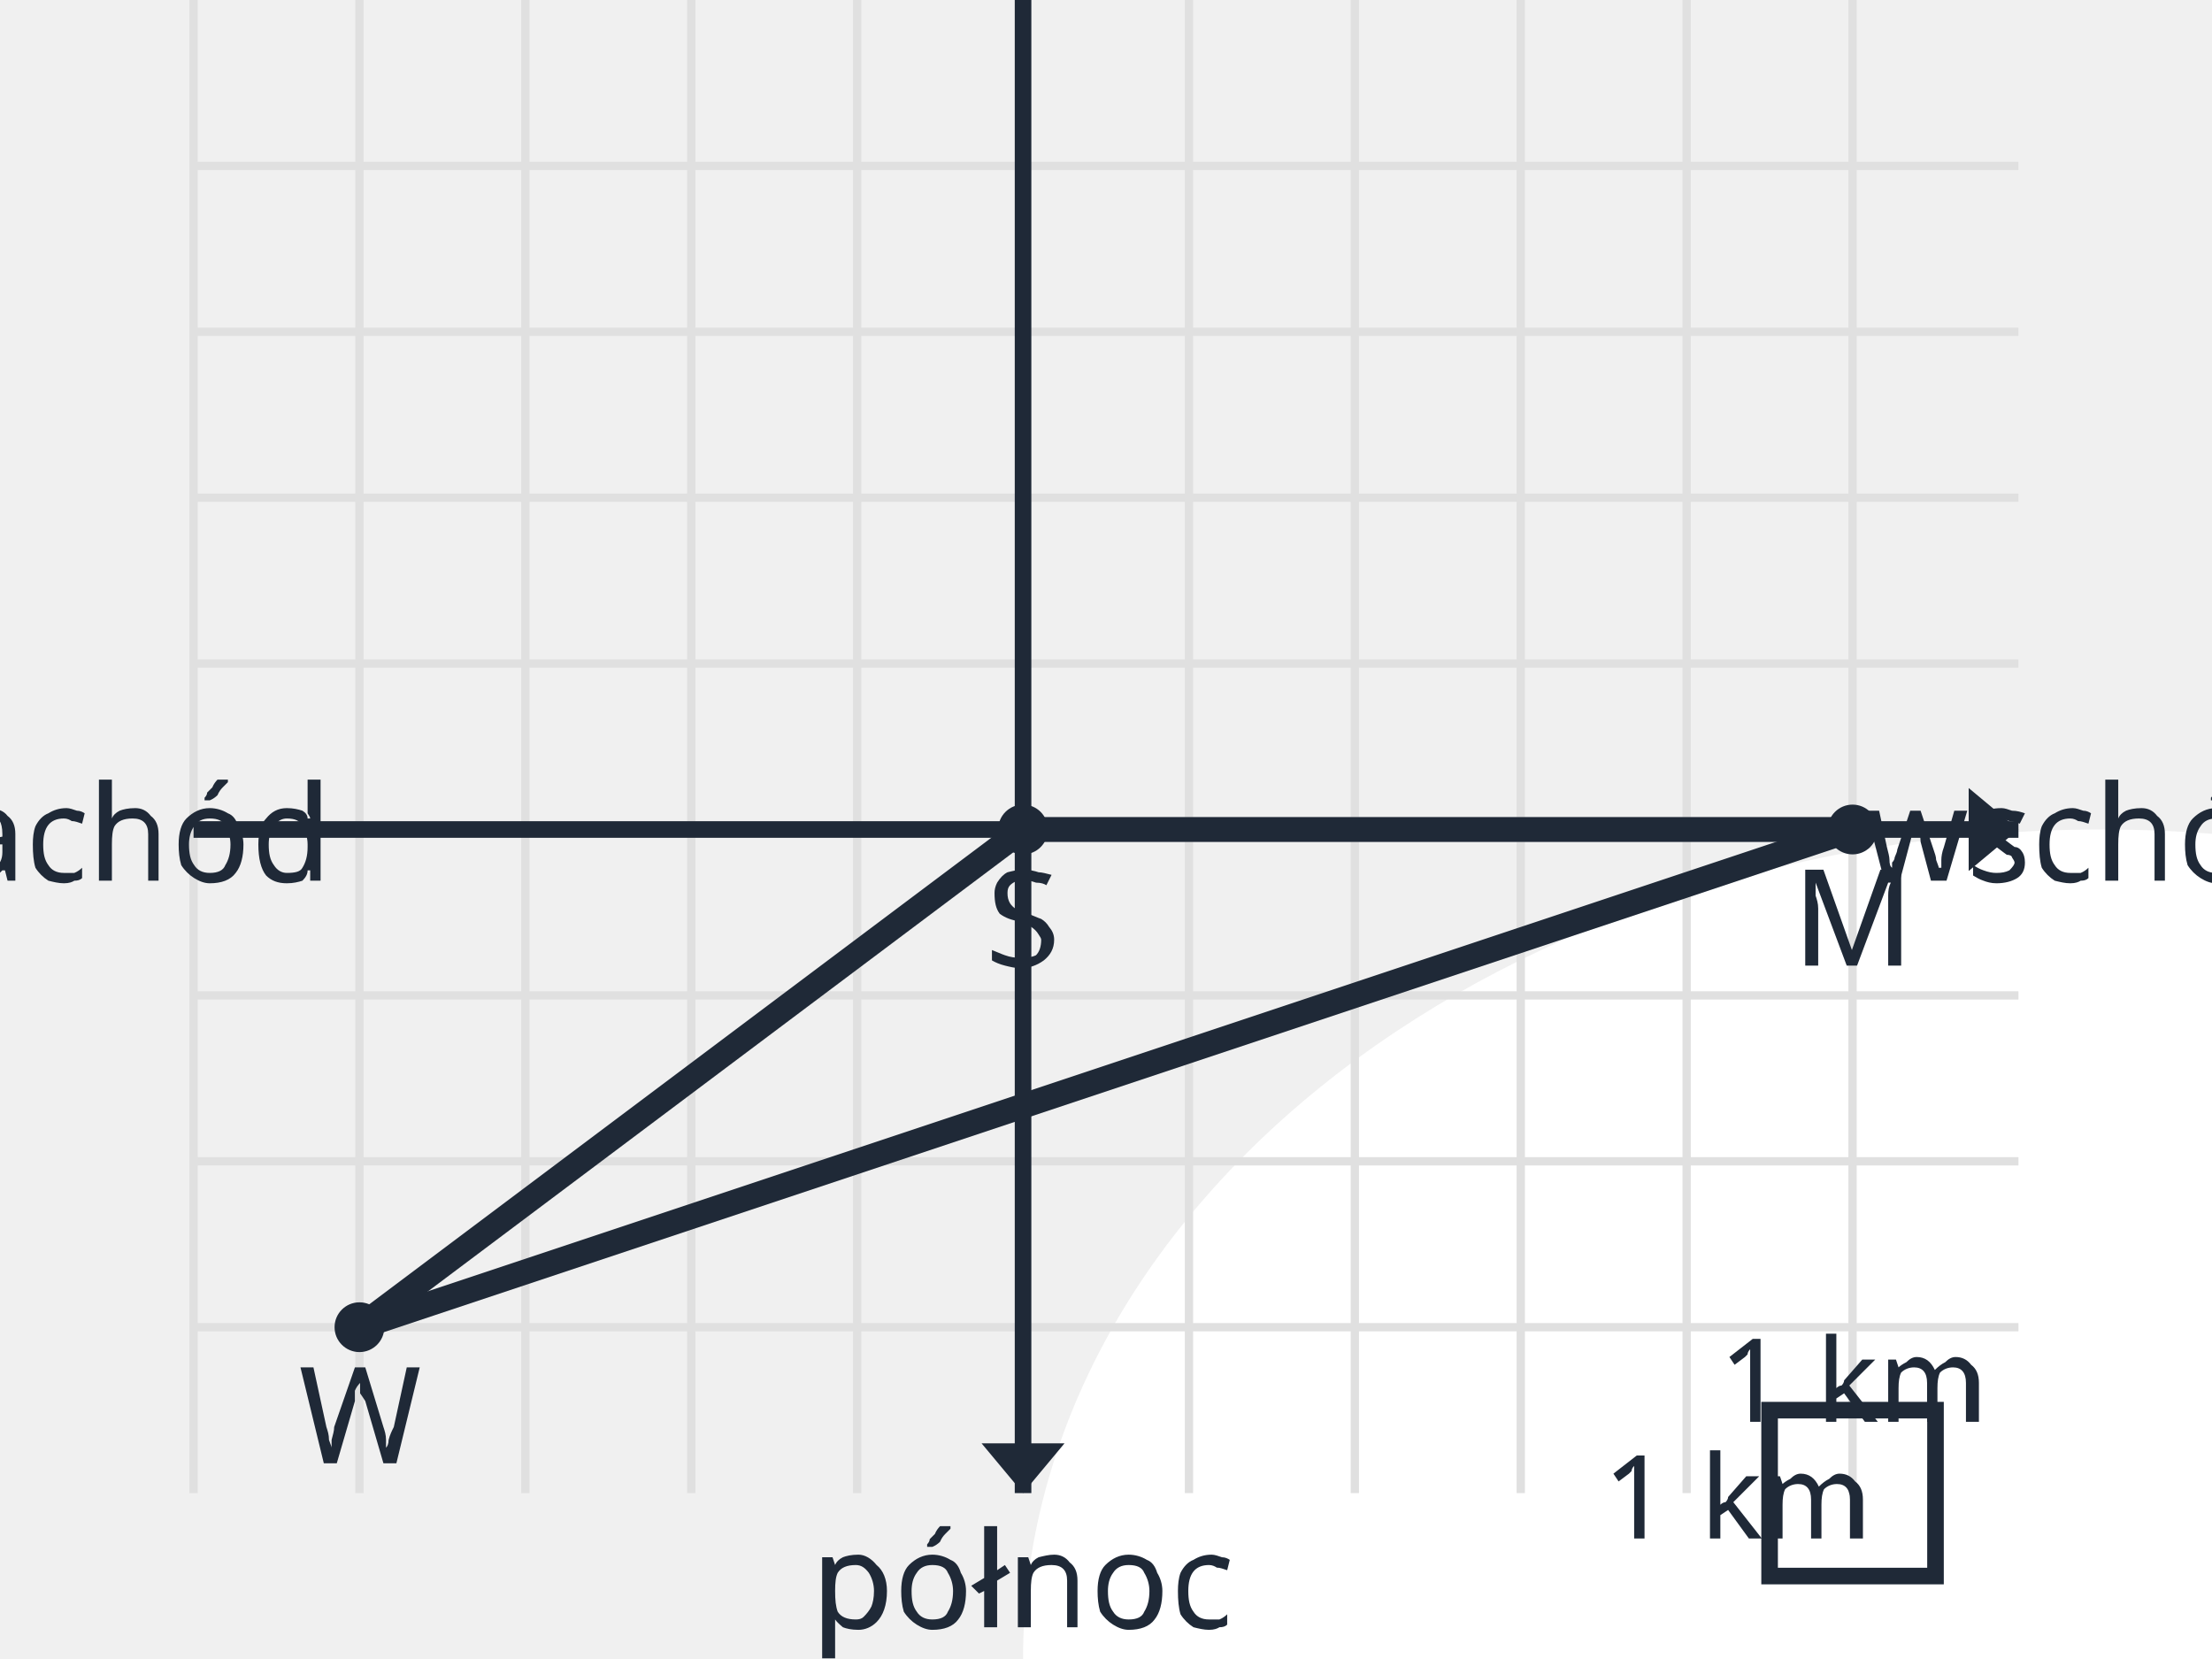
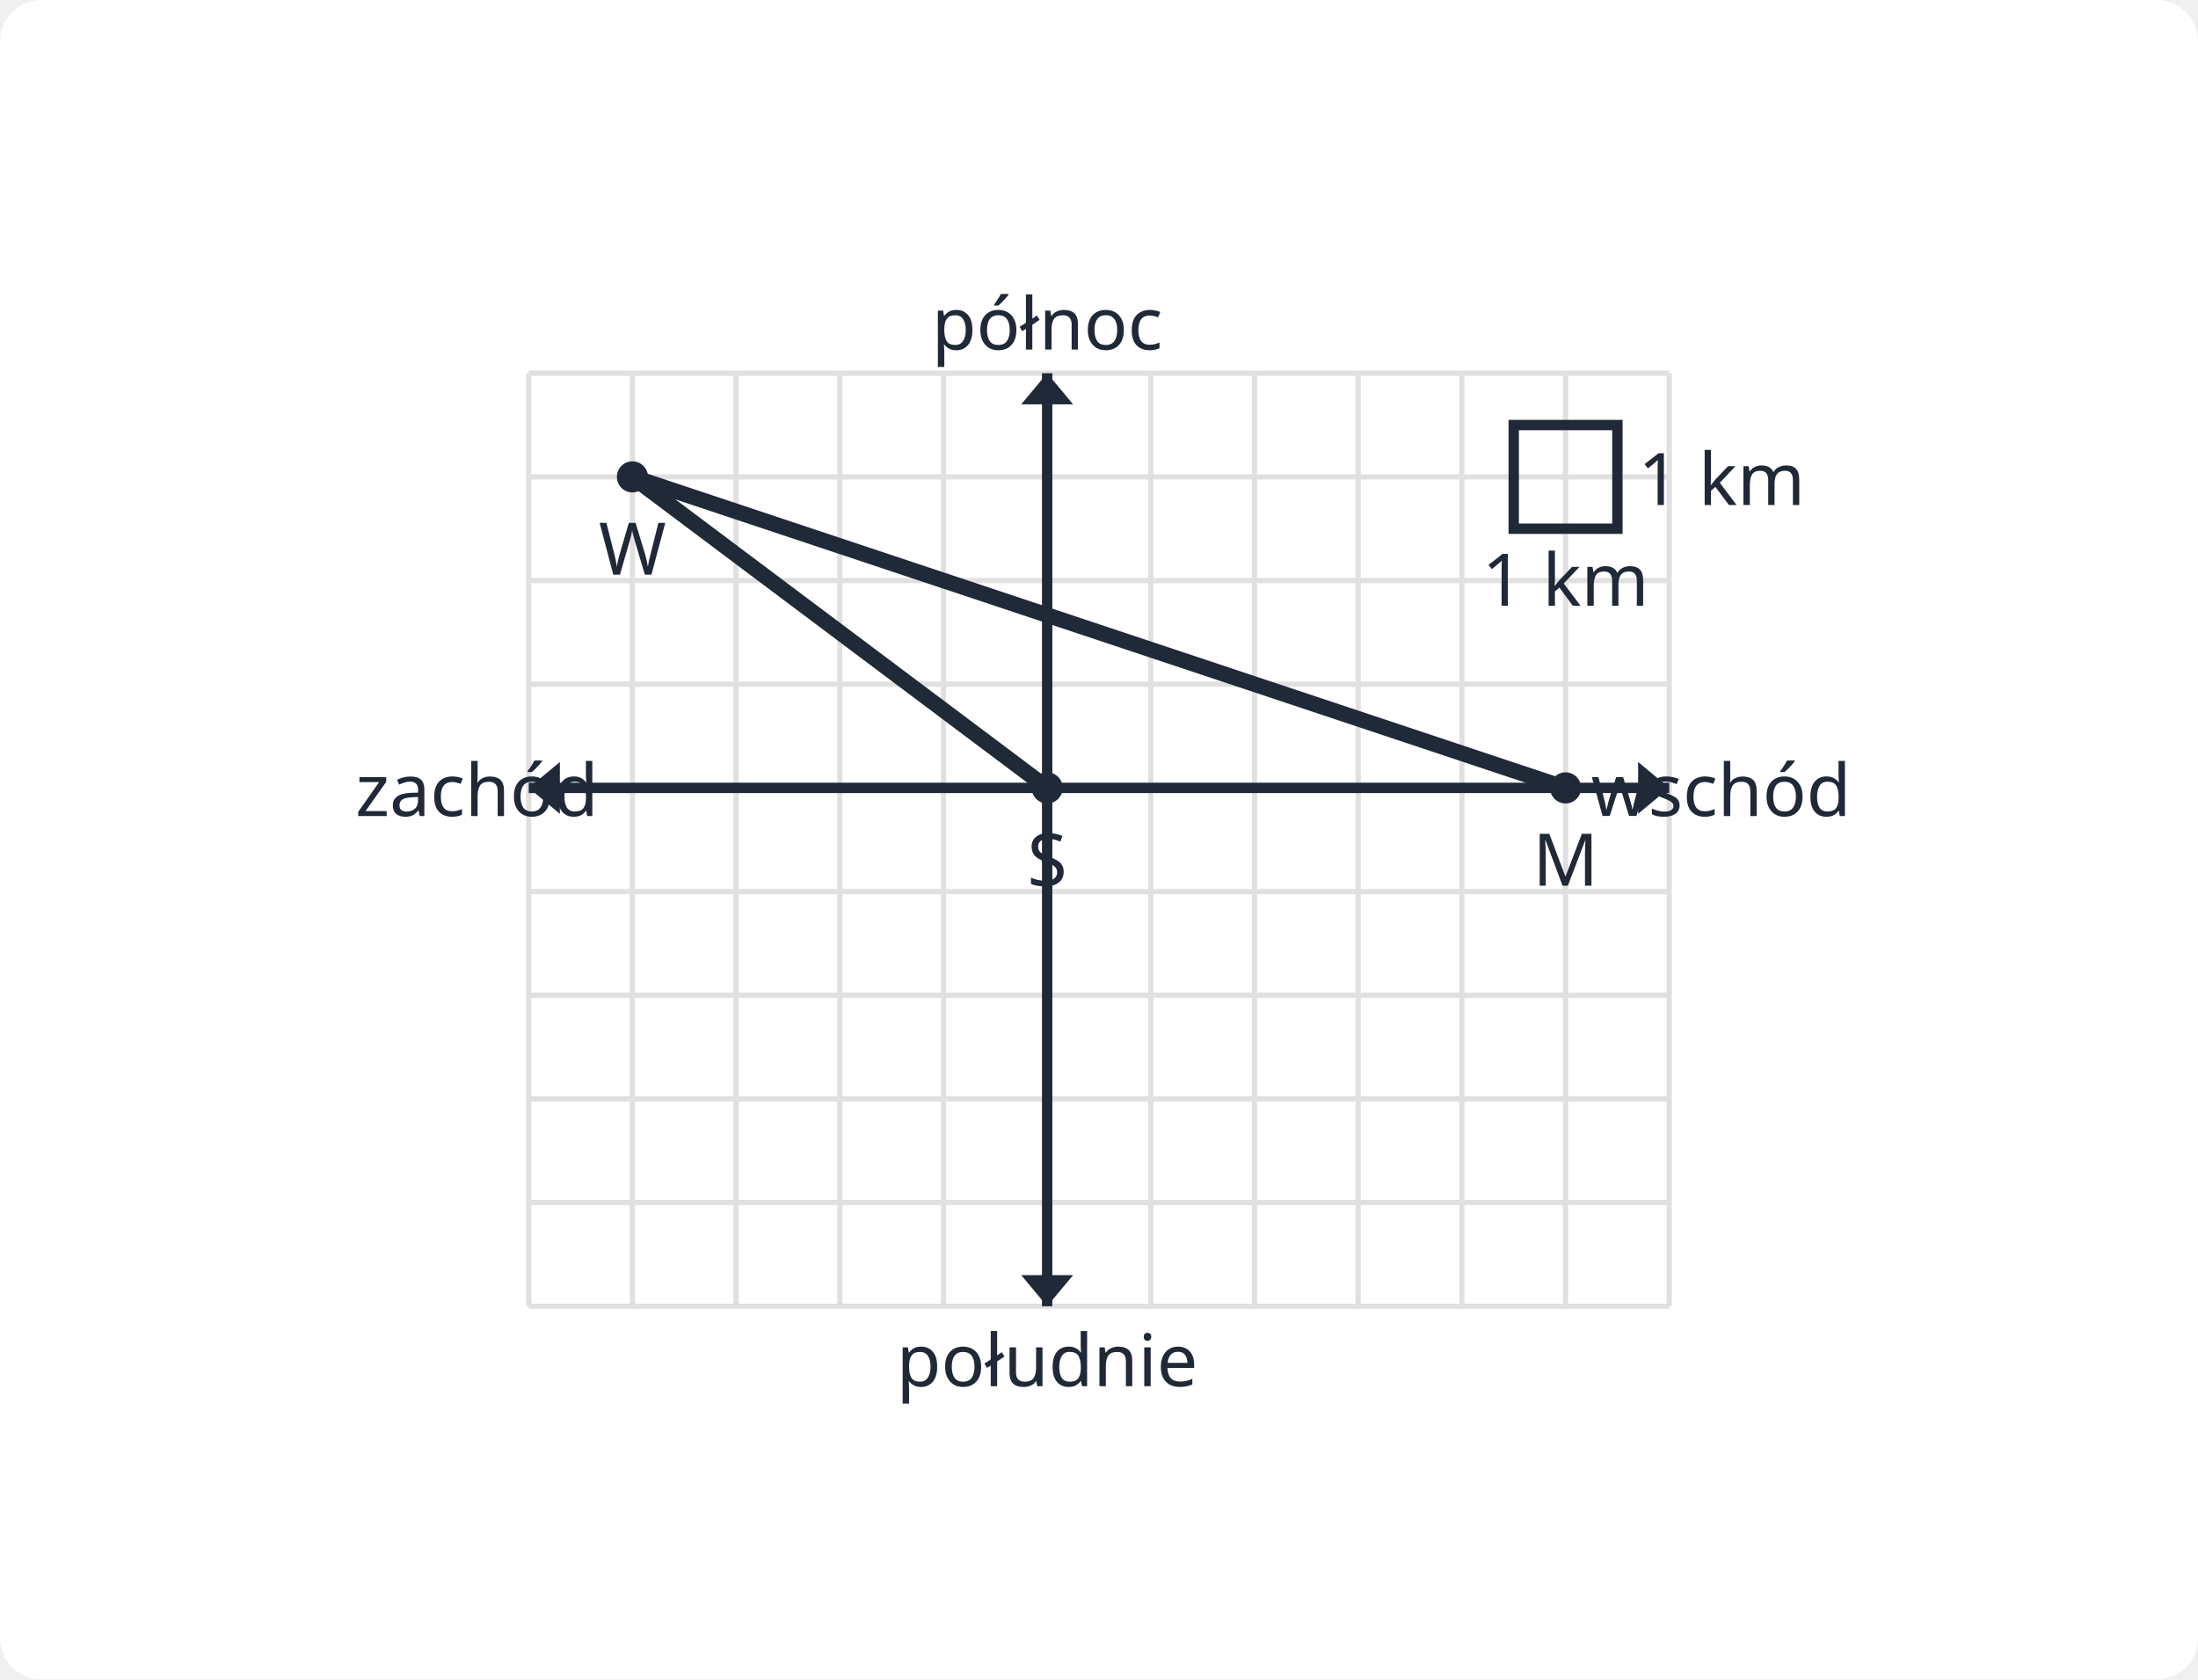
- <svg xmlns="http://www.w3.org/2000/svg" viewBox="-6 -5 13 10" width="400" height="300">
-   <rect width="100%" height="100%" rx="8" fill="#ffffff" />
+ <svg xmlns="http://www.w3.org/2000/svg" viewBox="-12.0 -12.0 424.0 324.0" font-size="14" width="424" height="324">
+   <rect x="-12.0" y="-12.0" width="424.0" height="324.0" rx="8" fill="#ffffff" />
+   <rect x="0" y="0" width="400" height="300" fill="#ffffff" rx="8" />
  <style>
-         .grid-line { stroke: #e0e0e0; stroke-width: 0.05; }
-         .main-line { stroke: #1f2937; stroke-width: 0.15; fill: none; }
-         .label { font-family: sans-serif; font-size: 0.8px; fill: #1f2937; text-anchor: middle; dominant-baseline: central; }
-         .point-label { font-family: sans-serif; font-size: 0.8px; fill: #1f2937; text-anchor: middle; dominant-baseline: hanging; }
-         .km-label { font-family: sans-serif; font-size: 0.7px; fill: #1f2937; text-anchor: middle; dominant-baseline: central; }
-       </style>
+     .grid-line { stroke: #e0e0e0; stroke-width: 1; }
+     .main-line { stroke: #1f2937; stroke-width: 3; fill: none; }
+     .label { font-family: sans-serif; font-size: 14px; fill: #1f2937; text-anchor: middle; dominant-baseline: central; }
+     .point-label { font-family: sans-serif; font-size: 14px; fill: #1f2937; text-anchor: middle; dominant-baseline: hanging; }
+     .km-label { font-family: sans-serif; font-size: 14px; fill: #1f2937; }
+   </style>
  <g class="grid-line">
-     <line x1="-5" y1="-5" x2="-5" y2="4" />
-     <line x1="-4" y1="-5" x2="-4" y2="4" />
-     <line x1="-3" y1="-5" x2="-3" y2="4" />
-     <line x1="-2" y1="-5" x2="-2" y2="4" />
-     <line x1="-1" y1="-5" x2="-1" y2="4" />
-     <line x1="1" y1="-5" x2="1" y2="4" />
-     <line x1="2" y1="-5" x2="2" y2="4" />
-     <line x1="3" y1="-5" x2="3" y2="4" />
-     <line x1="4" y1="-5" x2="4" y2="4" />
-     <line x1="5" y1="-5" x2="5" y2="4" />
+     <line x1="90" y1="60" x2="90" y2="240" />
+     <line x1="110" y1="60" x2="110" y2="240" />
+     <line x1="130" y1="60" x2="130" y2="240" />
+     <line x1="150" y1="60" x2="150" y2="240" />
+     <line x1="170" y1="60" x2="170" y2="240" />
+     <line x1="190" y1="60" x2="190" y2="240" />
+     <line x1="210" y1="60" x2="210" y2="240" />
+     <line x1="230" y1="60" x2="230" y2="240" />
+     <line x1="250" y1="60" x2="250" y2="240" />
+     <line x1="270" y1="60" x2="270" y2="240" />
+     <line x1="290" y1="60" x2="290" y2="240" />
+     <line x1="310" y1="60" x2="310" y2="240" />
+     <line x1="90" y1="60" x2="310" y2="60" />
+     <line x1="90" y1="80" x2="310" y2="80" />
+     <line x1="90" y1="100" x2="310" y2="100" />
+     <line x1="90" y1="120" x2="310" y2="120" />
+     <line x1="90" y1="140" x2="310" y2="140" />
+     <line x1="90" y1="160" x2="310" y2="160" />
+     <line x1="90" y1="180" x2="310" y2="180" />
+     <line x1="90" y1="200" x2="310" y2="200" />
+     <line x1="90" y1="220" x2="310" y2="220" />
+     <line x1="90" y1="240" x2="310" y2="240" />
  </g>
-   <g class="grid-line">
-     <line x1="-5" y1="-4" x2="6" y2="-4" />
-     <line x1="-5" y1="-3" x2="6" y2="-3" />
-     <line x1="-5" y1="-2" x2="6" y2="-2" />
-     <line x1="-5" y1="-1" x2="6" y2="-1" />
-     <line x1="-5" y1="1" x2="6" y2="1" />
-     <line x1="-5" y1="2" x2="6" y2="2" />
-     <line x1="-5" y1="3" x2="6" y2="3" />
-   </g>
-   <line x1="-5" y1="0" x2="6" y2="0" stroke-width="0.1" stroke="#1f2937" />
-   <path d="M5.7,0.25 L6,0 L5.7,-0.25 Z" fill="#1f2937" />
-   <line x1="0" y1="-5" x2="0" y2="4" stroke-width="0.1" stroke="#1f2937" />
-   <path d="M-0.25,3.7 L0,4 L0.25,3.7 Z" fill="#1f2937" />
-   <text class="label" x="0" y="4.5">północ</text>
-   <text class="label" x="0" y="-5.5">południe</text>
-   <text class="label" x="-5.5" y="0">zachód</text>
-   <text class="label" x="6.5" y="0">wschód</text>
-   <circle cx="0" cy="0" r="0.15" fill="#1f2937" />
-   <text class="point-label" x="0" y="0.2">S</text>
-   <circle cx="-4" cy="3" r="0.15" fill="#1f2937" />
-   <text class="point-label" x="-4" y="3.2">W</text>
-   <circle cx="5" cy="0" r="0.15" fill="#1f2937" />
-   <text class="point-label" x="5" y="0.2">M</text>
-   <line class="main-line" x1="0" y1="0" x2="-4" y2="3" />
-   <line class="main-line" x1="-4" y1="3" x2="5" y2="0" />
-   <line class="main-line" x1="0" y1="0" x2="5" y2="0" />
-   <rect x="4.5" y="3.5" width="1" height="1" stroke="#1f2937" stroke-width="0.1" fill="none" />
-   <text class="km-label" x="5" y="3.3">1 km</text>
-   <text class="km-label" x="4.3" y="4">1 km</text>
+   <line x1="90" y1="140" x2="310" y2="140" stroke-width="2" stroke="#1f2937" />
+   <path d="M304,145 L310,140 L304,135 Z" fill="#1f2937" />
+   <path d="M96,145 L90,140 L96,135 Z" fill="#1f2937" />
+   <line x1="190" y1="60" x2="190" y2="240" stroke-width="2" stroke="#1f2937" />
+   <path d="M185,66 L190,60 L195,66 Z" fill="#1f2937" />
+   <path d="M185,234 L190,240 L195,234 Z" fill="#1f2937" />
+   <text class="label" x="190" y="50">północ</text>
+   <text class="label" x="190" y="250">południe</text>
+   <text class="label" x="80" y="140">zachód</text>
+   <text class="label" x="320" y="140">wschód</text>
+   <circle cx="190" cy="140" r="3" fill="#1f2937" />
+   <text class="point-label" x="190" y="148">S</text>
+   <circle cx="110" cy="80" r="3" fill="#1f2937" />
+   <text class="point-label" x="110" y="88">W</text>
+   <circle cx="290" cy="140" r="3" fill="#1f2937" />
+   <text class="point-label" x="290" y="148">M</text>
+   <line class="main-line" x1="190" y1="140" x2="110" y2="80" />
+   <line class="main-line" x1="110" y1="80" x2="290" y2="140" />
+   <rect x="280" y="70" width="20" height="20" stroke="#1f2937" stroke-width="2" fill="none" />
+   <text class="km-label" x="304" y="80" text-anchor="start" dominant-baseline="central">1 km</text>
+   <text class="km-label" x="290" y="94" text-anchor="middle" dominant-baseline="hanging">1 km</text>
</svg>
